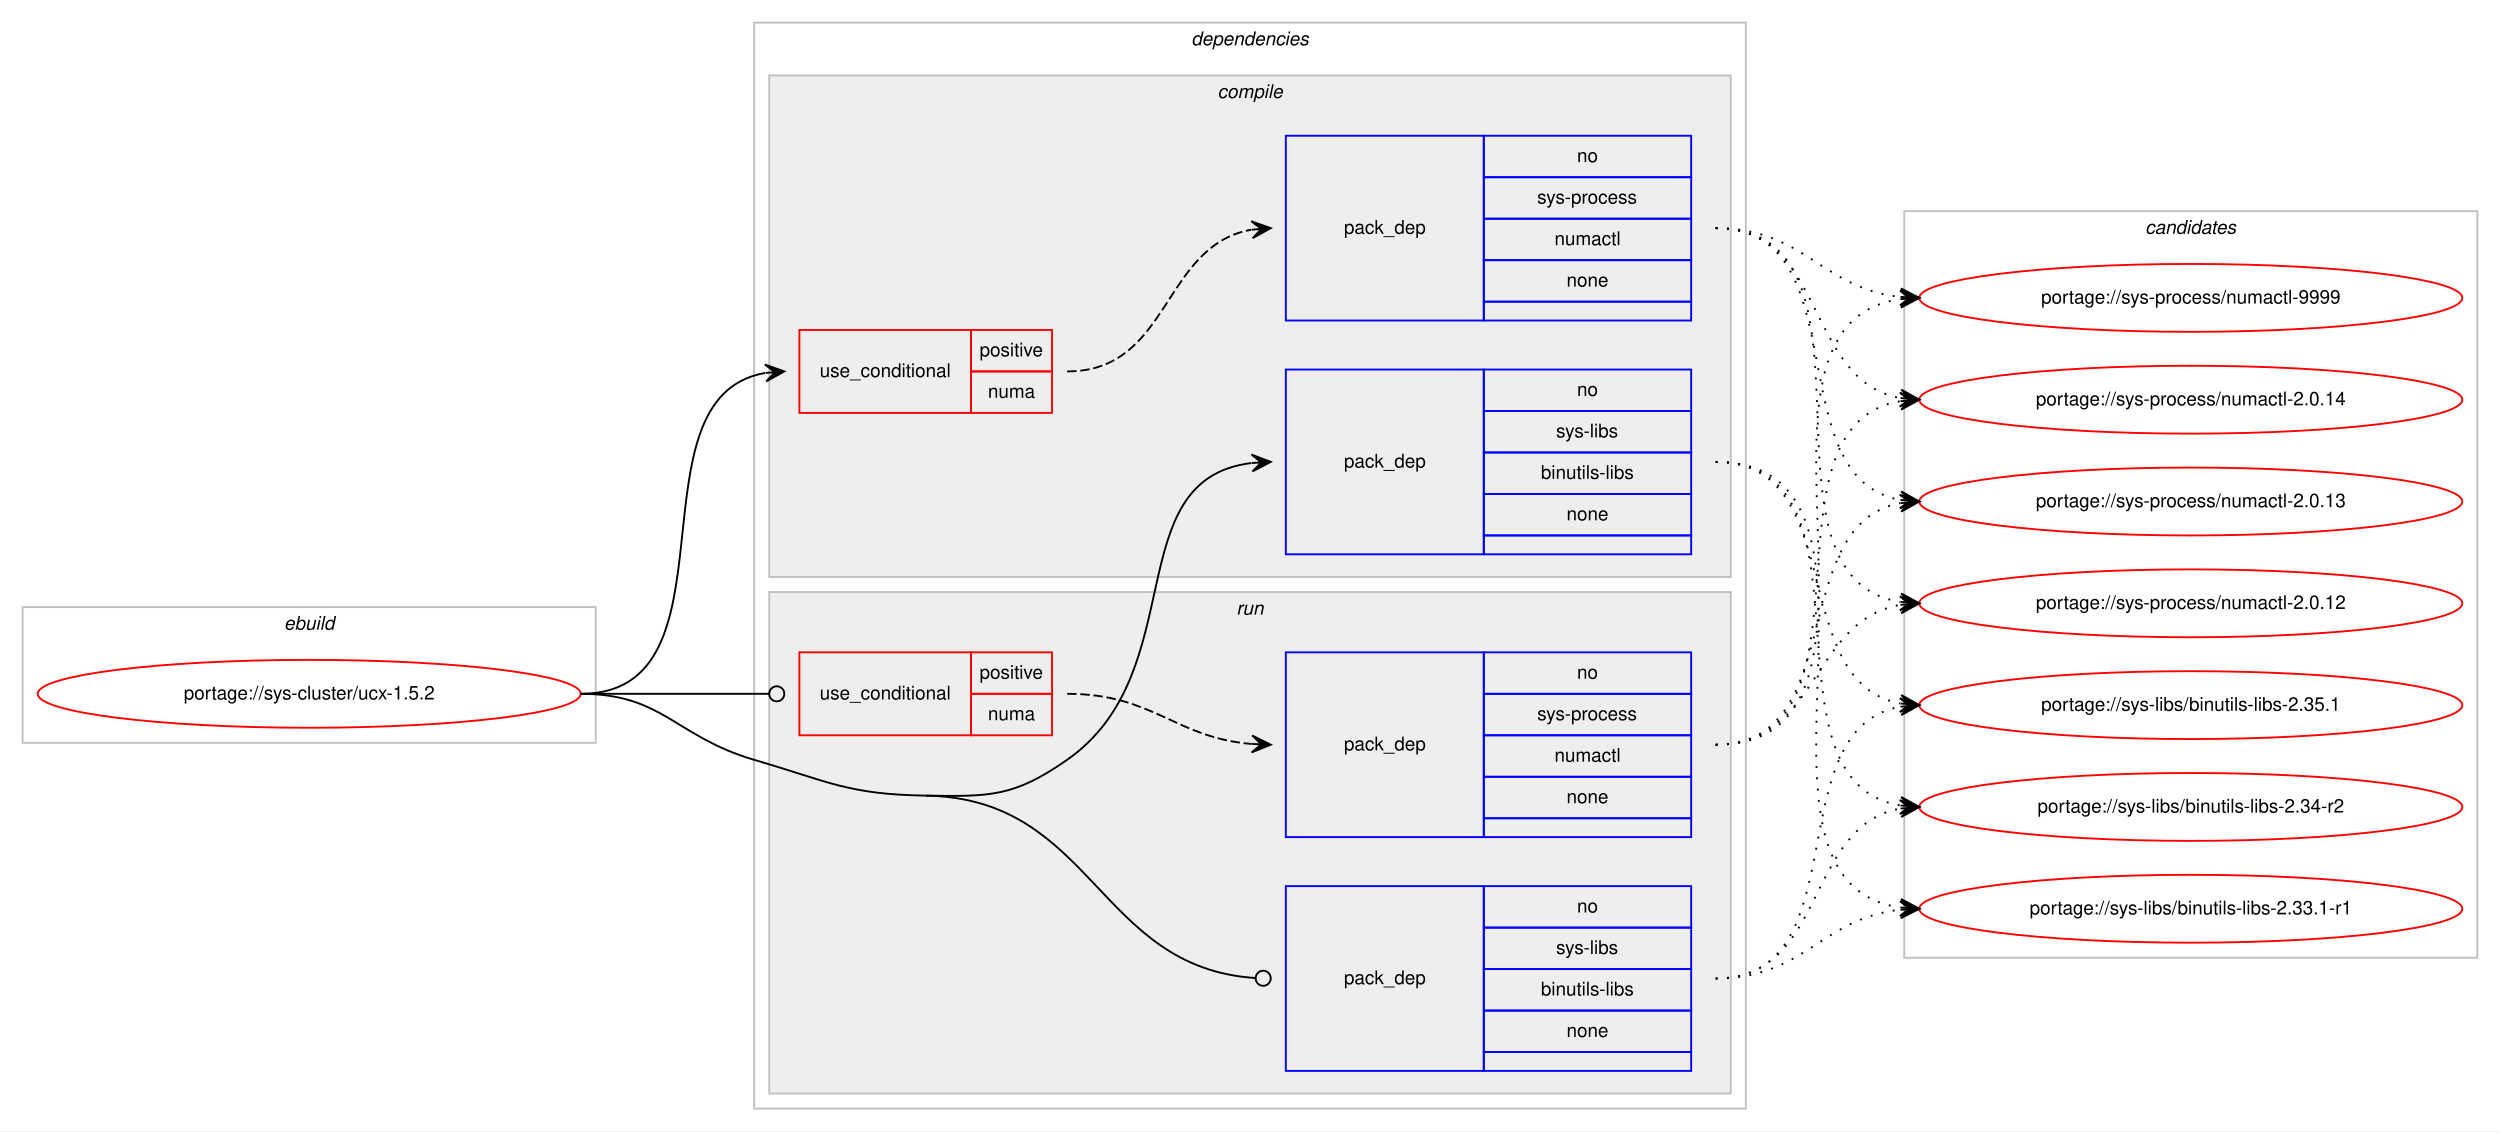
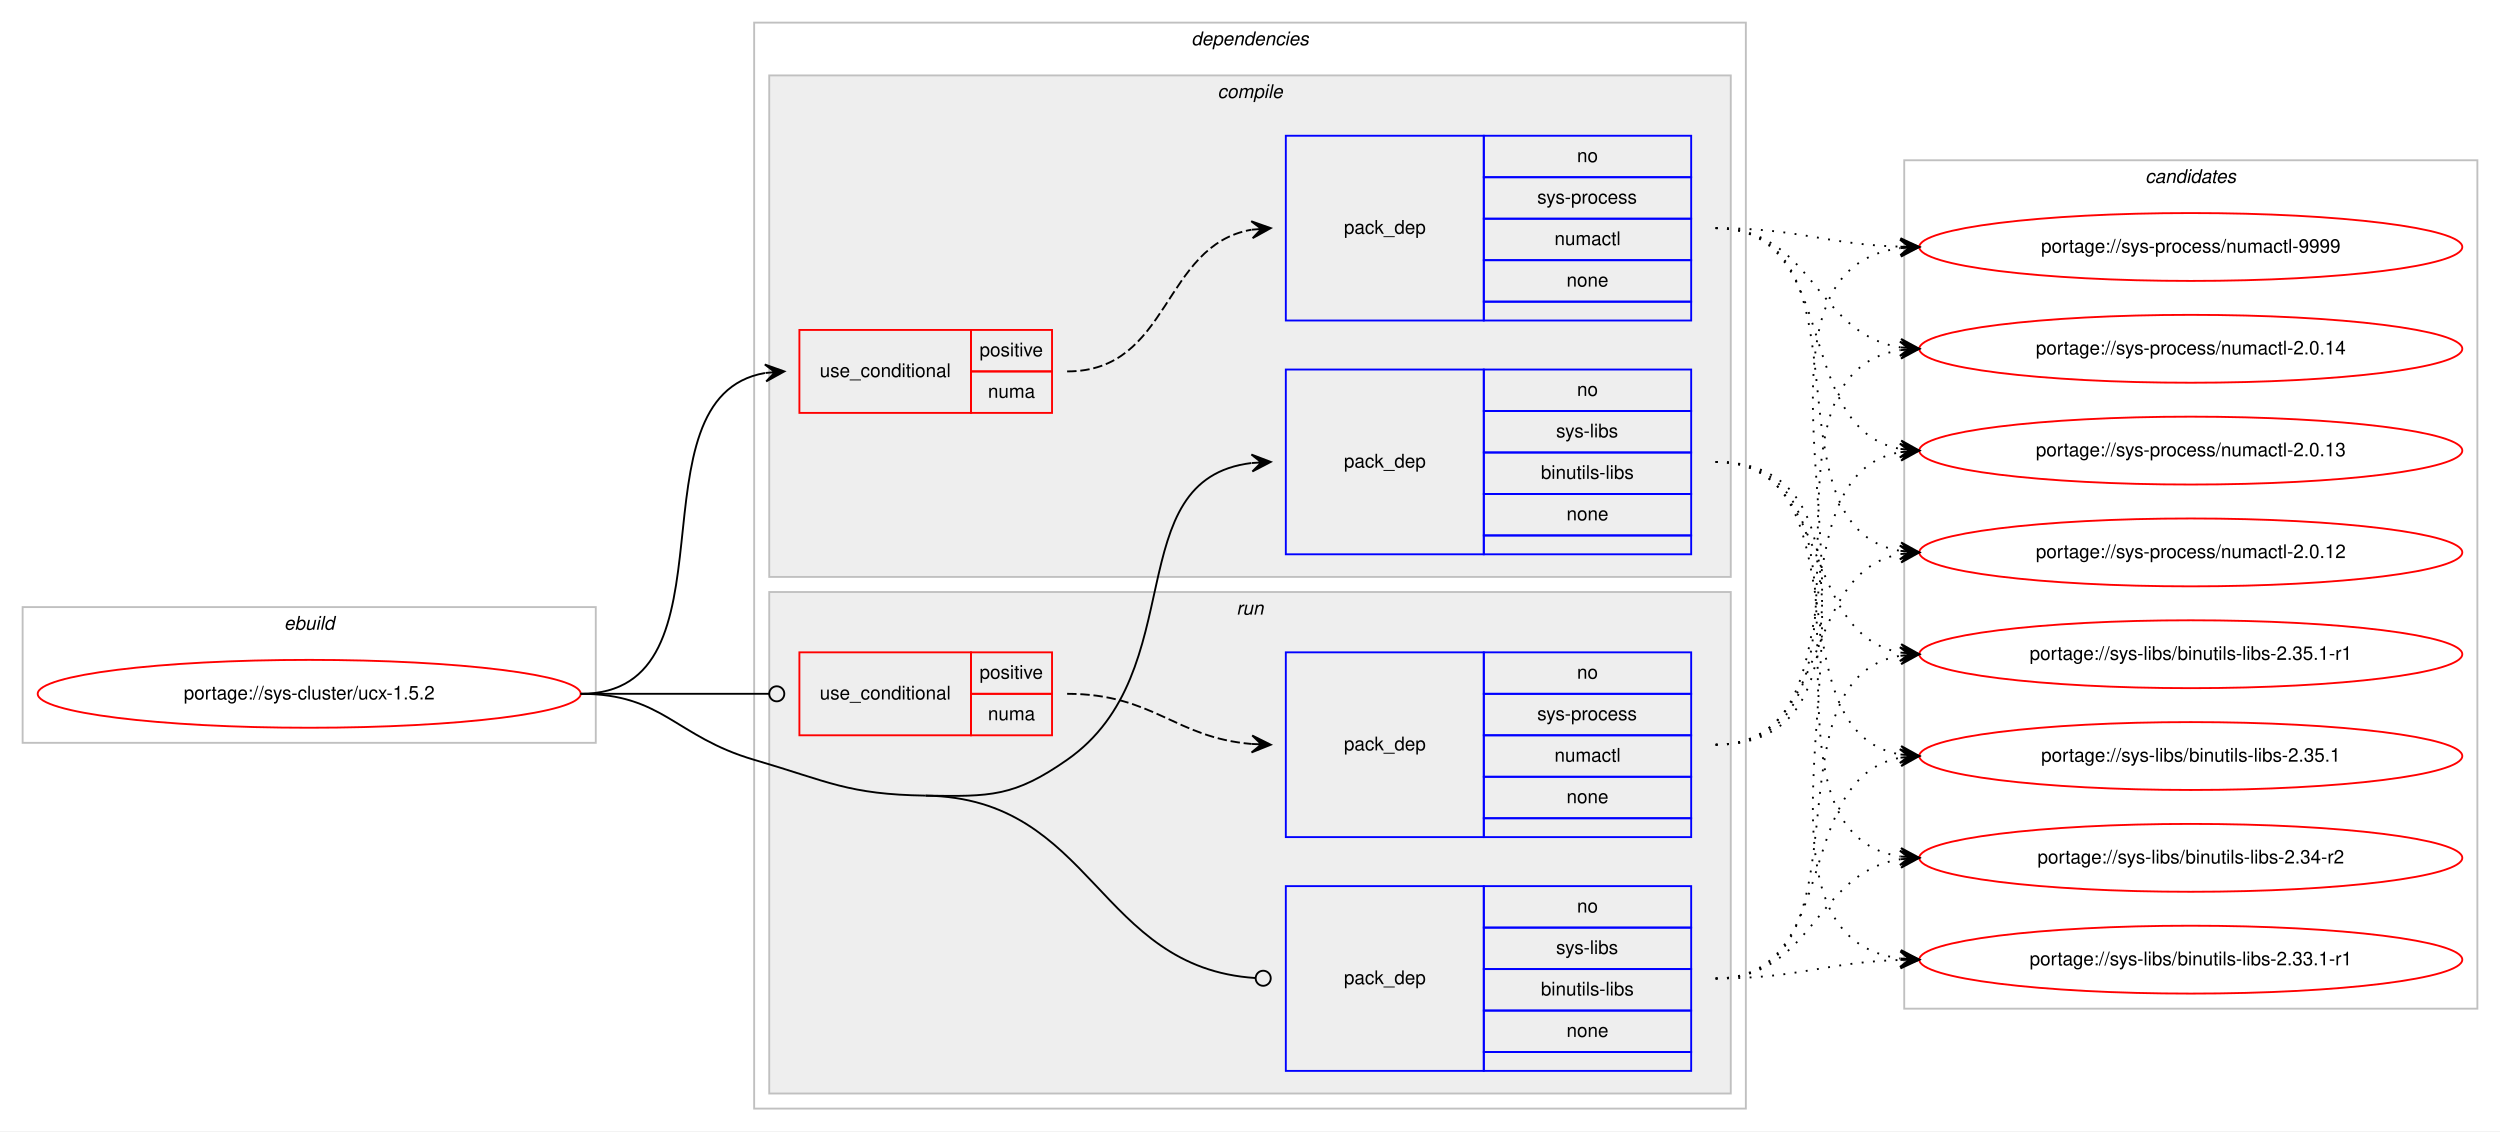
<svg xmlns="http://www.w3.org/2000/svg" xmlns:xlink="http://www.w3.org/1999/xlink" width="1326pt" height="600pt" viewBox="0.00 0.00 1326.00 600.00">
  <g id="graph0" class="graph" transform="scale(1 1) rotate(0) translate(4 596)">
    <polygon fill="#ffffff" stroke="transparent" points="-4,4 -4,-596 1322,-596 1322,4 -4,4" />
    <g id="clust1" class="cluster">
      <polygon fill="none" stroke="#c0c0c0" points="8,-202 8,-274 312,-274 312,-202 8,-202" />
      <text text-anchor="start" x="146.663" y="-262" font-family="Helvetica,sans-Serif" font-style="italic" font-size="10.00" fill="#000000">ebuild</text>
    </g>
    <g id="clust2" class="cluster">
      <polygon fill="none" stroke="#c0c0c0" points="396,-8 396,-584 922,-584 922,-8 396,-8" />
      <text text-anchor="start" x="627.875" y="-572" font-family="Helvetica,sans-Serif" font-style="italic" font-size="10.00" fill="#000000">dependencies</text>
    </g>
    <g id="clust3" class="cluster">
      <polygon fill="#eeeeee" stroke="#c0c0c0" points="404,-290 404,-556 914,-556 914,-290 404,-290" />
      <text text-anchor="start" x="641.778" y="-544" font-family="Helvetica,sans-Serif" font-style="italic" font-size="10.00" fill="#000000">compile</text>
    </g>
    <g id="clust8" class="cluster">
      <polygon fill="#eeeeee" stroke="#c0c0c0" points="404,-16 404,-282 914,-282 914,-16 404,-16" />
      <text text-anchor="start" x="651.777" y="-270" font-family="Helvetica,sans-Serif" font-style="italic" font-size="10.00" fill="#000000">run</text>
    </g>
    <g id="clust12" class="cluster">
-       <polygon fill="none" stroke="#c0c0c0" points="1006,-88 1006,-484 1310,-484 1310,-88 1006,-88" />
-       <text text-anchor="start" x="1133.824" y="-472" font-family="Helvetica,sans-Serif" font-style="italic" font-size="10.00" fill="#000000">candidates</text>
+       <polygon fill="none" stroke="#c0c0c0" points="1006,-61 1006,-511 1310,-511 1310,-61 1006,-61" />
+       <text text-anchor="start" x="1133.824" y="-499" font-family="Helvetica,sans-Serif" font-style="italic" font-size="10.00" fill="#000000">candidates</text>
    </g>
    <g id="node1" class="node">
      <g id="a_node1">
        <a xlink:href="../sys-cluster/ucx-1.5.2.svg" xlink:title="portage://sys-cluster/ucx-1.5.2">
          <ellipse fill="none" stroke="#ff0000" cx="160" cy="-228" rx="144" ry="18" />
          <text text-anchor="middle" x="160" y="-225" font-family="Helvetica,sans-Serif" font-size="10.00" fill="#000000">portage://sys-cluster/ucx-1.5.2</text>
        </a>
      </g>
    </g>
    <g id="node2" class="node">
      <polygon fill="none" stroke="#ff0000" points="420,-377 420,-421 511,-421 511,-377 420,-377" />
      <text text-anchor="start" x="430.767" y="-396" font-family="Helvetica,sans-Serif" font-size="10.00" fill="#000000">use_conditional</text>
      <polygon fill="none" stroke="#ff0000" points="511,-399 511,-421 554,-421 554,-399 511,-399" />
      <text text-anchor="start" x="515.553" y="-407" font-family="Helvetica,sans-Serif" font-size="10.00" fill="#000000">positive</text>
      <polygon fill="none" stroke="#ff0000" points="511,-377 511,-399 554,-399 554,-377 511,-377" />
      <text text-anchor="start" x="519.997" y="-385" font-family="Helvetica,sans-Serif" font-size="10.00" fill="#000000">numa</text>
    </g>
    <g id="edge2" class="edge">
      <path fill="none" stroke="#000000" d="M304,-228C390.202,-228 327.727,-385.26 401.733,-398.161" />
      <polygon fill="#000000" stroke="#000000" points="412,-399 401.666,-402.67 407.017,-398.592 402.033,-398.185 402.033,-398.185 402.033,-398.185 407.017,-398.592 402.4,-393.7 412,-399 412,-399" />
    </g>
    <g id="node4" class="node">
      <polygon fill="none" stroke="#0000ff" points="678,-302 678,-400 783,-400 783,-302 678,-302" />
      <text text-anchor="start" x="708.823" y="-348" font-family="Helvetica,sans-Serif" font-size="10.00" fill="#000000">pack_dep</text>
      <polygon fill="none" stroke="#0000ff" points="783,-378 783,-400 893,-400 893,-378 783,-378" />
      <text text-anchor="start" x="832.441" y="-386" font-family="Helvetica,sans-Serif" font-size="10.00" fill="#000000">no</text>
      <polygon fill="none" stroke="#0000ff" points="783,-356 783,-378 893,-378 893,-356 783,-356" />
      <text text-anchor="start" x="821.337" y="-364" font-family="Helvetica,sans-Serif" font-size="10.00" fill="#000000">sys-libs</text>
      <polygon fill="none" stroke="#0000ff" points="783,-334 783,-356 893,-356 893,-334 783,-334" />
      <text text-anchor="start" x="813.28" y="-342" font-family="Helvetica,sans-Serif" font-size="10.00" fill="#000000">binutils-libs</text>
      <polygon fill="none" stroke="#0000ff" points="783,-312 783,-334 893,-334 893,-312 783,-312" />
      <text text-anchor="start" x="826.882" y="-320" font-family="Helvetica,sans-Serif" font-size="10.00" fill="#000000">none</text>
      <polygon fill="none" stroke="#0000ff" points="783,-302 783,-312 893,-312 893,-302 783,-302" />
    </g>
    <g id="edge3" class="edge">
      <path fill="none" stroke="#000000" d="M487,-174C521.382,-173.458 533.809,-173.311 562,-193 628.739,-239.611 588.747,-341.719 659.746,-350.408" />
      <polygon fill="#000000" stroke="#000000" points="670,-351 659.757,-354.916 665.008,-350.712 660.017,-350.424 660.017,-350.424 660.017,-350.424 665.008,-350.712 660.276,-345.931 670,-351 670,-351" />
    </g>
    <g id="node5" class="node">
      <polygon fill="none" stroke="#ff0000" points="420,-206 420,-250 511,-250 511,-206 420,-206" />
      <text text-anchor="start" x="430.767" y="-225" font-family="Helvetica,sans-Serif" font-size="10.00" fill="#000000">use_conditional</text>
      <polygon fill="none" stroke="#ff0000" points="511,-228 511,-250 554,-250 554,-228 511,-228" />
      <text text-anchor="start" x="515.553" y="-236" font-family="Helvetica,sans-Serif" font-size="10.00" fill="#000000">positive</text>
      <polygon fill="none" stroke="#ff0000" points="511,-206 511,-228 554,-228 554,-206 511,-206" />
      <text text-anchor="start" x="519.997" y="-214" font-family="Helvetica,sans-Serif" font-size="10.00" fill="#000000">numa</text>
    </g>
    <g id="edge5" class="edge">
      <path fill="none" stroke="#000000" d="M304,-228C349.188,-228 362.47,-228 403.919,-228" />
      <ellipse fill="none" stroke="#000000" cx="408" cy="-228" rx="4" ry="4" />
    </g>
    <g id="node7" class="node">
      <polygon fill="none" stroke="#0000ff" points="678,-28 678,-126 783,-126 783,-28 678,-28" />
      <text text-anchor="start" x="708.823" y="-74" font-family="Helvetica,sans-Serif" font-size="10.00" fill="#000000">pack_dep</text>
      <polygon fill="none" stroke="#0000ff" points="783,-104 783,-126 893,-126 893,-104 783,-104" />
      <text text-anchor="start" x="832.441" y="-112" font-family="Helvetica,sans-Serif" font-size="10.00" fill="#000000">no</text>
      <polygon fill="none" stroke="#0000ff" points="783,-82 783,-104 893,-104 893,-82 783,-82" />
      <text text-anchor="start" x="821.337" y="-90" font-family="Helvetica,sans-Serif" font-size="10.00" fill="#000000">sys-libs</text>
      <polygon fill="none" stroke="#0000ff" points="783,-60 783,-82 893,-82 893,-60 783,-60" />
      <text text-anchor="start" x="813.28" y="-68" font-family="Helvetica,sans-Serif" font-size="10.00" fill="#000000">binutils-libs</text>
      <polygon fill="none" stroke="#0000ff" points="783,-38 783,-60 893,-60 893,-38 783,-38" />
      <text text-anchor="start" x="826.882" y="-46" font-family="Helvetica,sans-Serif" font-size="10.00" fill="#000000">none</text>
      <polygon fill="none" stroke="#0000ff" points="783,-28 783,-38 893,-38 893,-28 783,-28" />
    </g>
    <g id="edge6" class="edge">
      <path fill="none" stroke="#000000" d="M487,-174C576.255,-172.592 577.928,-82.699 661.891,-77.257" />
      <ellipse fill="none" stroke="#000000" cx="666.002" cy="-77.127" rx="4" ry="4" />
      <path fill="none" stroke="#000000" d="M304,-228C347.748,-228 354.013,-205.287 396,-193 435.654,-181.396 445.688,-174.652 487,-174" />
    </g>
    <g id="node3" class="node">
      <polygon fill="none" stroke="#0000ff" points="678,-426 678,-524 783,-524 783,-426 678,-426" />
      <text text-anchor="start" x="708.823" y="-472" font-family="Helvetica,sans-Serif" font-size="10.00" fill="#000000">pack_dep</text>
      <polygon fill="none" stroke="#0000ff" points="783,-502 783,-524 893,-524 893,-502 783,-502" />
      <text text-anchor="start" x="832.441" y="-510" font-family="Helvetica,sans-Serif" font-size="10.00" fill="#000000">no</text>
      <polygon fill="none" stroke="#0000ff" points="783,-480 783,-502 893,-502 893,-480 783,-480" />
      <text text-anchor="start" x="811.332" y="-488" font-family="Helvetica,sans-Serif" font-size="10.00" fill="#000000">sys-process</text>
      <polygon fill="none" stroke="#0000ff" points="783,-458 783,-480 893,-480 893,-458 783,-458" />
      <text text-anchor="start" x="820.498" y="-466" font-family="Helvetica,sans-Serif" font-size="10.00" fill="#000000">numactl</text>
      <polygon fill="none" stroke="#0000ff" points="783,-436 783,-458 893,-458 893,-436 783,-436" />
      <text text-anchor="start" x="826.882" y="-444" font-family="Helvetica,sans-Serif" font-size="10.00" fill="#000000">none</text>
      <polygon fill="none" stroke="#0000ff" points="783,-426 783,-436 893,-436 893,-426 783,-426" />
    </g>
    <g id="edge1" class="edge">
      <path fill="none" stroke="#000000" stroke-dasharray="5,2" d="M562,-399C617.025,-399 612.214,-465.797 659.76,-474.147" />
      <polygon fill="#000000" stroke="#000000" points="670,-475 659.661,-478.654 665.017,-474.585 660.035,-474.169 660.035,-474.169 660.035,-474.169 665.017,-474.585 660.408,-469.685 670,-475 670,-475" />
    </g>
    <g id="node8" class="node">
      <g id="a_node8">
        <a xlink:href="../sys-process/numactl-9999.svg" xlink:title="portage://sys-process/numactl-9999">
-           <ellipse fill="none" stroke="#ff0000" cx="1158" cy="-438" rx="144" ry="18" />
-           <text text-anchor="middle" x="1158" y="-435" font-family="Helvetica,sans-Serif" font-size="10.00" fill="#000000">portage://sys-process/numactl-9999</text>
+           <ellipse fill="none" stroke="#ff0000" cx="1158" cy="-465" rx="144" ry="18" />
+           <text text-anchor="middle" x="1158" y="-462" font-family="Helvetica,sans-Serif" font-size="10.00" fill="#000000">portage://sys-process/numactl-9999</text>
        </a>
      </g>
    </g>
    <g id="edge7" class="edge">
-       <path fill="none" stroke="#000000" stroke-dasharray="1,5" d="M906,-475C953.171,-475 962.125,-443.02 1003.922,-438.523" />
-       <polygon fill="#000000" stroke="#000000" points="1014,-438 1004.247,-443.012 1009.007,-438.259 1004.013,-438.518 1004.013,-438.518 1004.013,-438.518 1009.007,-438.259 1003.78,-434.024 1014,-438 1014,-438" />
+       <path fill="none" stroke="#000000" stroke-dasharray="1,5" d="M906,-475C950.628,-475 963.873,-466.429 1003.842,-465.157" />
+       <polygon fill="#000000" stroke="#000000" points="1014,-465 1004.071,-469.654 1009.001,-465.077 1004.001,-465.155 1004.001,-465.155 1004.001,-465.155 1009.001,-465.077 1003.932,-460.655 1014,-465 1014,-465" />
    </g>
    <g id="node9" class="node">
      <g id="a_node9">
        <a xlink:href="../sys-process/numactl-2.0.14.svg" xlink:title="portage://sys-process/numactl-2.0.14">
-           <ellipse fill="none" stroke="#ff0000" cx="1158" cy="-384" rx="144" ry="18" />
-           <text text-anchor="middle" x="1158" y="-381" font-family="Helvetica,sans-Serif" font-size="10.00" fill="#000000">portage://sys-process/numactl-2.0.14</text>
+           <ellipse fill="none" stroke="#ff0000" cx="1158" cy="-411" rx="144" ry="18" />
+           <text text-anchor="middle" x="1158" y="-408" font-family="Helvetica,sans-Serif" font-size="10.00" fill="#000000">portage://sys-process/numactl-2.0.14</text>
        </a>
      </g>
    </g>
    <g id="edge8" class="edge">
-       <path fill="none" stroke="#000000" stroke-dasharray="1,5" d="M906,-475C965.09,-475 953.012,-394.352 1003.761,-384.901" />
-       <polygon fill="#000000" stroke="#000000" points="1014,-384 1004.433,-389.359 1009.019,-384.438 1004.038,-384.876 1004.038,-384.876 1004.038,-384.876 1009.019,-384.438 1003.644,-380.394 1014,-384 1014,-384" />
+       <path fill="none" stroke="#000000" stroke-dasharray="1,5" d="M906,-475C958.199,-475 958.421,-418.984 1003.92,-411.763" />
+       <polygon fill="#000000" stroke="#000000" points="1014,-411 1004.368,-416.242 1009.014,-411.378 1004.029,-411.755 1004.029,-411.755 1004.029,-411.755 1009.014,-411.378 1003.689,-407.268 1014,-411 1014,-411" />
    </g>
    <g id="node10" class="node">
      <g id="a_node10">
        <a xlink:href="../sys-process/numactl-2.0.13.svg" xlink:title="portage://sys-process/numactl-2.0.13">
-           <ellipse fill="none" stroke="#ff0000" cx="1158" cy="-330" rx="144" ry="18" />
-           <text text-anchor="middle" x="1158" y="-327" font-family="Helvetica,sans-Serif" font-size="10.00" fill="#000000">portage://sys-process/numactl-2.0.13</text>
+           <ellipse fill="none" stroke="#ff0000" cx="1158" cy="-357" rx="144" ry="18" />
+           <text text-anchor="middle" x="1158" y="-354" font-family="Helvetica,sans-Serif" font-size="10.00" fill="#000000">portage://sys-process/numactl-2.0.13</text>
        </a>
      </g>
    </g>
    <g id="edge9" class="edge">
-       <path fill="none" stroke="#000000" stroke-dasharray="1,5" d="M906,-475C982.746,-475 938.111,-342.735 1003.952,-330.851" />
-       <polygon fill="#000000" stroke="#000000" points="1014,-330 1004.416,-335.329 1009.018,-330.422 1004.036,-330.844 1004.036,-330.844 1004.036,-330.844 1009.018,-330.422 1003.656,-326.361 1014,-330 1014,-330" />
+       <path fill="none" stroke="#000000" stroke-dasharray="1,5" d="M906,-475C973.484,-475 946.106,-368.68 1003.956,-357.882" />
+       <polygon fill="#000000" stroke="#000000" points="1014,-357 1004.432,-362.358 1009.019,-357.437 1004.038,-357.875 1004.038,-357.875 1004.038,-357.875 1009.019,-357.437 1003.645,-353.392 1014,-357 1014,-357" />
    </g>
    <g id="node11" class="node">
      <g id="a_node11">
        <a xlink:href="../sys-process/numactl-2.0.12.svg" xlink:title="portage://sys-process/numactl-2.0.12">
-           <ellipse fill="none" stroke="#ff0000" cx="1158" cy="-276" rx="144" ry="18" />
-           <text text-anchor="middle" x="1158" y="-273" font-family="Helvetica,sans-Serif" font-size="10.00" fill="#000000">portage://sys-process/numactl-2.0.12</text>
+           <ellipse fill="none" stroke="#ff0000" cx="1158" cy="-303" rx="144" ry="18" />
+           <text text-anchor="middle" x="1158" y="-300" font-family="Helvetica,sans-Serif" font-size="10.00" fill="#000000">portage://sys-process/numactl-2.0.12</text>
        </a>
      </g>
    </g>
    <g id="edge10" class="edge">
-       <path fill="none" stroke="#000000" stroke-dasharray="1,5" d="M906,-475C1002.994,-475 919.856,-290.121 1003.833,-276.761" />
-       <polygon fill="#000000" stroke="#000000" points="1014,-276 1004.364,-281.234 1009.014,-276.373 1004.028,-276.746 1004.028,-276.746 1004.028,-276.746 1009.014,-276.373 1003.692,-272.259 1014,-276 1014,-276" />
+       <path fill="none" stroke="#000000" stroke-dasharray="1,5" d="M906,-475C992.563,-475 929.411,-316.82 1003.692,-303.844" />
+       <polygon fill="#000000" stroke="#000000" points="1014,-303 1004.401,-308.301 1009.017,-303.408 1004.033,-303.817 1004.033,-303.817 1004.033,-303.817 1009.017,-303.408 1003.666,-299.332 1014,-303 1014,-303" />
    </g>
    <g id="node12" class="node">
      <g id="a_node12">
-         <a xlink:href="../sys-libs/binutils-libs-2.35.1.svg" xlink:title="portage://sys-libs/binutils-libs-2.35.1">
-           <ellipse fill="none" stroke="#ff0000" cx="1158" cy="-222" rx="144" ry="18" />
-           <text text-anchor="middle" x="1158" y="-219" font-family="Helvetica,sans-Serif" font-size="10.00" fill="#000000">portage://sys-libs/binutils-libs-2.35.1</text>
+         <a xlink:href="../sys-libs/binutils-libs-2.35.1-r1.svg" xlink:title="portage://sys-libs/binutils-libs-2.35.1-r1">
+           <ellipse fill="none" stroke="#ff0000" cx="1158" cy="-249" rx="144" ry="18" />
+           <text text-anchor="middle" x="1158" y="-246" font-family="Helvetica,sans-Serif" font-size="10.00" fill="#000000">portage://sys-libs/binutils-libs-2.35.1-r1</text>
        </a>
      </g>
    </g>
    <g id="edge11" class="edge">
-       <path fill="none" stroke="#000000" stroke-dasharray="1,5" d="M906,-351C977.123,-351 943.006,-234.29 1003.852,-222.893" />
-       <polygon fill="#000000" stroke="#000000" points="1014,-222 1004.433,-227.359 1009.019,-222.438 1004.038,-222.876 1004.038,-222.876 1004.038,-222.876 1009.019,-222.438 1003.644,-218.394 1014,-222 1014,-222" />
+       <path fill="none" stroke="#000000" stroke-dasharray="1,5" d="M906,-351C968.413,-351 950.337,-259.851 1003.947,-249.882" />
+       <polygon fill="#000000" stroke="#000000" points="1014,-249 1004.432,-254.357 1009.019,-249.437 1004.038,-249.874 1004.038,-249.874 1004.038,-249.874 1009.019,-249.437 1003.645,-245.391 1014,-249 1014,-249" />
    </g>
    <g id="node13" class="node">
      <g id="a_node13">
-         <a xlink:href="../sys-libs/binutils-libs-2.34-r2.svg" xlink:title="portage://sys-libs/binutils-libs-2.34-r2">
-           <ellipse fill="none" stroke="#ff0000" cx="1158" cy="-168" rx="144" ry="18" />
-           <text text-anchor="middle" x="1158" y="-165" font-family="Helvetica,sans-Serif" font-size="10.00" fill="#000000">portage://sys-libs/binutils-libs-2.34-r2</text>
+         <a xlink:href="../sys-libs/binutils-libs-2.35.1.svg" xlink:title="portage://sys-libs/binutils-libs-2.35.1">
+           <ellipse fill="none" stroke="#ff0000" cx="1158" cy="-195" rx="144" ry="18" />
+           <text text-anchor="middle" x="1158" y="-192" font-family="Helvetica,sans-Serif" font-size="10.00" fill="#000000">portage://sys-libs/binutils-libs-2.35.1</text>
        </a>
      </g>
    </g>
    <g id="edge12" class="edge">
-       <path fill="none" stroke="#000000" stroke-dasharray="1,5" d="M906,-351C996.752,-351 925.61,-182.018 1003.714,-168.816" />
-       <polygon fill="#000000" stroke="#000000" points="1014,-168 1004.387,-173.277 1009.016,-168.395 1004.031,-168.791 1004.031,-168.791 1004.031,-168.791 1009.016,-168.395 1003.675,-164.305 1014,-168 1014,-168" />
+       <path fill="none" stroke="#000000" stroke-dasharray="1,5" d="M906,-351C986.704,-351 934.617,-208.118 1003.91,-195.839" />
+       <polygon fill="#000000" stroke="#000000" points="1014,-195 1004.408,-200.314 1009.017,-195.415 1004.034,-195.829 1004.034,-195.829 1004.034,-195.829 1009.017,-195.415 1003.661,-191.345 1014,-195 1014,-195" />
    </g>
    <g id="node14" class="node">
      <g id="a_node14">
+         <a xlink:href="../sys-libs/binutils-libs-2.34-r2.svg" xlink:title="portage://sys-libs/binutils-libs-2.34-r2">
+           <ellipse fill="none" stroke="#ff0000" cx="1158" cy="-141" rx="144" ry="18" />
+           <text text-anchor="middle" x="1158" y="-138" font-family="Helvetica,sans-Serif" font-size="10.00" fill="#000000">portage://sys-libs/binutils-libs-2.34-r2</text>
+         </a>
+       </g>
+     </g>
+     <g id="edge13" class="edge">
+       <path fill="none" stroke="#000000" stroke-dasharray="1,5" d="M906,-351C1007.366,-351 915.772,-155.11 1003.947,-141.719" />
+       <polygon fill="#000000" stroke="#000000" points="1014,-141 1004.347,-146.202 1009.013,-141.357 1004.025,-141.714 1004.025,-141.714 1004.025,-141.714 1009.013,-141.357 1003.704,-137.225 1014,-141 1014,-141" />
+     </g>
+     <g id="node15" class="node">
+       <g id="a_node15">
        <a xlink:href="../sys-libs/binutils-libs-2.33.1-r1.svg" xlink:title="portage://sys-libs/binutils-libs-2.33.1-r1">
-           <ellipse fill="none" stroke="#ff0000" cx="1158" cy="-114" rx="144" ry="18" />
-           <text text-anchor="middle" x="1158" y="-111" font-family="Helvetica,sans-Serif" font-size="10.00" fill="#000000">portage://sys-libs/binutils-libs-2.33.1-r1</text>
-         </a>
-       </g>
-     </g>
-     <g id="edge13" class="edge">
-       <path fill="none" stroke="#000000" stroke-dasharray="1,5" d="M906,-351C1018.137,-351 905.731,-128.581 1003.834,-114.68" />
-       <polygon fill="#000000" stroke="#000000" points="1014,-114 1004.323,-119.157 1009.011,-114.334 1004.022,-114.667 1004.022,-114.667 1004.022,-114.667 1009.011,-114.334 1003.722,-110.177 1014,-114 1014,-114" />
+           <ellipse fill="none" stroke="#ff0000" cx="1158" cy="-87" rx="144" ry="18" />
+           <text text-anchor="middle" x="1158" y="-84" font-family="Helvetica,sans-Serif" font-size="10.00" fill="#000000">portage://sys-libs/binutils-libs-2.33.1-r1</text>
+         </a>
+       </g>
+     </g>
+     <g id="edge14" class="edge">
+       <path fill="none" stroke="#000000" stroke-dasharray="1,5" d="M906,-351C1029.182,-351 895.253,-101.741 1003.872,-87.623" />
+       <polygon fill="#000000" stroke="#000000" points="1014,-87 1004.295,-92.106 1009.009,-87.307 1004.019,-87.614 1004.019,-87.614 1004.019,-87.614 1009.009,-87.307 1003.742,-83.123 1014,-87 1014,-87" />
    </g>
    <g id="node6" class="node">
      <polygon fill="none" stroke="#0000ff" points="678,-152 678,-250 783,-250 783,-152 678,-152" />
      <text text-anchor="start" x="708.823" y="-198" font-family="Helvetica,sans-Serif" font-size="10.00" fill="#000000">pack_dep</text>
      <polygon fill="none" stroke="#0000ff" points="783,-228 783,-250 893,-250 893,-228 783,-228" />
      <text text-anchor="start" x="832.441" y="-236" font-family="Helvetica,sans-Serif" font-size="10.00" fill="#000000">no</text>
      <polygon fill="none" stroke="#0000ff" points="783,-206 783,-228 893,-228 893,-206 783,-206" />
      <text text-anchor="start" x="811.332" y="-214" font-family="Helvetica,sans-Serif" font-size="10.00" fill="#000000">sys-process</text>
      <polygon fill="none" stroke="#0000ff" points="783,-184 783,-206 893,-206 893,-184 783,-184" />
      <text text-anchor="start" x="820.498" y="-192" font-family="Helvetica,sans-Serif" font-size="10.00" fill="#000000">numactl</text>
      <polygon fill="none" stroke="#0000ff" points="783,-162 783,-184 893,-184 893,-162 783,-162" />
      <text text-anchor="start" x="826.882" y="-170" font-family="Helvetica,sans-Serif" font-size="10.00" fill="#000000">none</text>
      <polygon fill="none" stroke="#0000ff" points="783,-152 783,-162 893,-162 893,-152 783,-152" />
    </g>
    <g id="edge4" class="edge">
      <path fill="none" stroke="#000000" stroke-dasharray="5,2" d="M562,-228C607.902,-228 619.004,-204.761 659.876,-201.403" />
      <polygon fill="#000000" stroke="#000000" points="670,-201 660.187,-205.894 665.004,-201.199 660.008,-201.398 660.008,-201.398 660.008,-201.398 665.004,-201.199 659.829,-196.901 670,-201 670,-201" />
    </g>
-     <g id="edge14" class="edge">
-       <path fill="none" stroke="#000000" stroke-dasharray="1,5" d="M906,-201C1018.137,-201 905.731,-423.419 1003.834,-437.32" />
-       <polygon fill="#000000" stroke="#000000" points="1014,-438 1003.722,-441.823 1009.011,-437.666 1004.022,-437.333 1004.022,-437.333 1004.022,-437.333 1009.011,-437.666 1004.323,-432.843 1014,-438 1014,-438" />
-     </g>
    <g id="edge15" class="edge">
-       <path fill="none" stroke="#000000" stroke-dasharray="1,5" d="M906,-201C996.752,-201 925.61,-369.982 1003.714,-383.184" />
-       <polygon fill="#000000" stroke="#000000" points="1014,-384 1003.675,-387.695 1009.016,-383.605 1004.031,-383.209 1004.031,-383.209 1004.031,-383.209 1009.016,-383.605 1004.387,-378.723 1014,-384 1014,-384" />
+       <path fill="none" stroke="#000000" stroke-dasharray="1,5" d="M906,-201C1029.182,-201 895.253,-450.259 1003.872,-464.377" />
+       <polygon fill="#000000" stroke="#000000" points="1014,-465 1003.742,-468.877 1009.009,-464.693 1004.019,-464.386 1004.019,-464.386 1004.019,-464.386 1009.009,-464.693 1004.295,-459.894 1014,-465 1014,-465" />
    </g>
    <g id="edge16" class="edge">
-       <path fill="none" stroke="#000000" stroke-dasharray="1,5" d="M906,-201C977.123,-201 943.006,-317.71 1003.852,-329.107" />
-       <polygon fill="#000000" stroke="#000000" points="1014,-330 1003.644,-333.606 1009.019,-329.562 1004.038,-329.124 1004.038,-329.124 1004.038,-329.124 1009.019,-329.562 1004.433,-324.641 1014,-330 1014,-330" />
+       <path fill="none" stroke="#000000" stroke-dasharray="1,5" d="M906,-201C1007.366,-201 915.772,-396.89 1003.947,-410.281" />
+       <polygon fill="#000000" stroke="#000000" points="1014,-411 1003.704,-414.775 1009.013,-410.643 1004.025,-410.286 1004.025,-410.286 1004.025,-410.286 1009.013,-410.643 1004.347,-405.798 1014,-411 1014,-411" />
    </g>
    <g id="edge17" class="edge">
-       <path fill="none" stroke="#000000" stroke-dasharray="1,5" d="M906,-201C960.787,-201 956.408,-266.918 1003.799,-275.158" />
-       <polygon fill="#000000" stroke="#000000" points="1014,-276 1003.664,-279.662 1009.017,-275.589 1004.034,-275.177 1004.034,-275.177 1004.034,-275.177 1009.017,-275.589 1004.404,-270.692 1014,-276 1014,-276" />
+       <path fill="none" stroke="#000000" stroke-dasharray="1,5" d="M906,-201C986.704,-201 934.617,-343.882 1003.91,-356.161" />
+       <polygon fill="#000000" stroke="#000000" points="1014,-357 1003.661,-360.656 1009.017,-356.586 1004.034,-356.171 1004.034,-356.171 1004.034,-356.171 1009.017,-356.586 1004.408,-351.686 1014,-357 1014,-357" />
    </g>
    <g id="edge18" class="edge">
-       <path fill="none" stroke="#000000" stroke-dasharray="1,5" d="M906,-77C982.746,-77 938.111,-209.265 1003.952,-221.149" />
-       <polygon fill="#000000" stroke="#000000" points="1014,-222 1003.656,-225.639 1009.018,-221.578 1004.036,-221.155 1004.036,-221.155 1004.036,-221.155 1009.018,-221.578 1004.416,-216.672 1014,-222 1014,-222" />
+       <path fill="none" stroke="#000000" stroke-dasharray="1,5" d="M906,-201C968.413,-201 950.337,-292.149 1003.947,-302.118" />
+       <polygon fill="#000000" stroke="#000000" points="1014,-303 1003.645,-306.609 1009.019,-302.563 1004.038,-302.126 1004.038,-302.126 1004.038,-302.126 1009.019,-302.563 1004.432,-297.643 1014,-303 1014,-303" />
    </g>
    <g id="edge19" class="edge">
-       <path fill="none" stroke="#000000" stroke-dasharray="1,5" d="M906,-77C965.09,-77 953.012,-157.648 1003.761,-167.099" />
-       <polygon fill="#000000" stroke="#000000" points="1014,-168 1003.644,-171.606 1009.019,-167.562 1004.038,-167.124 1004.038,-167.124 1004.038,-167.124 1009.019,-167.562 1004.433,-162.641 1014,-168 1014,-168" />
+       <path fill="none" stroke="#000000" stroke-dasharray="1,5" d="M906,-77C992.563,-77 929.411,-235.18 1003.692,-248.156" />
+       <polygon fill="#000000" stroke="#000000" points="1014,-249 1003.666,-252.668 1009.017,-248.592 1004.033,-248.184 1004.033,-248.184 1004.033,-248.184 1009.017,-248.592 1004.401,-243.698 1014,-249 1014,-249" />
    </g>
    <g id="edge20" class="edge">
-       <path fill="none" stroke="#000000" stroke-dasharray="1,5" d="M906,-77C953.171,-77 962.125,-108.98 1003.922,-113.477" />
-       <polygon fill="#000000" stroke="#000000" points="1014,-114 1003.78,-117.975 1009.007,-113.741 1004.013,-113.482 1004.013,-113.482 1004.013,-113.482 1009.007,-113.741 1004.247,-108.988 1014,-114 1014,-114" />
+       <path fill="none" stroke="#000000" stroke-dasharray="1,5" d="M906,-77C973.484,-77 946.106,-183.32 1003.956,-194.118" />
+       <polygon fill="#000000" stroke="#000000" points="1014,-195 1003.645,-198.608 1009.019,-194.563 1004.038,-194.125 1004.038,-194.125 1004.038,-194.125 1009.019,-194.563 1004.432,-189.642 1014,-195 1014,-195" />
+     </g>
+     <g id="edge21" class="edge">
+       <path fill="none" stroke="#000000" stroke-dasharray="1,5" d="M906,-77C958.199,-77 958.421,-133.016 1003.92,-140.237" />
+       <polygon fill="#000000" stroke="#000000" points="1014,-141 1003.689,-144.732 1009.014,-140.622 1004.029,-140.245 1004.029,-140.245 1004.029,-140.245 1009.014,-140.622 1004.368,-135.758 1014,-141 1014,-141" />
+     </g>
+     <g id="edge22" class="edge">
+       <path fill="none" stroke="#000000" stroke-dasharray="1,5" d="M906,-77C950.628,-77 963.873,-85.571 1003.842,-86.843" />
+       <polygon fill="#000000" stroke="#000000" points="1014,-87 1003.932,-91.345 1009.001,-86.923 1004.001,-86.845 1004.001,-86.845 1004.001,-86.845 1009.001,-86.923 1004.071,-82.346 1014,-87 1014,-87" />
    </g>
  </g>
</svg>
